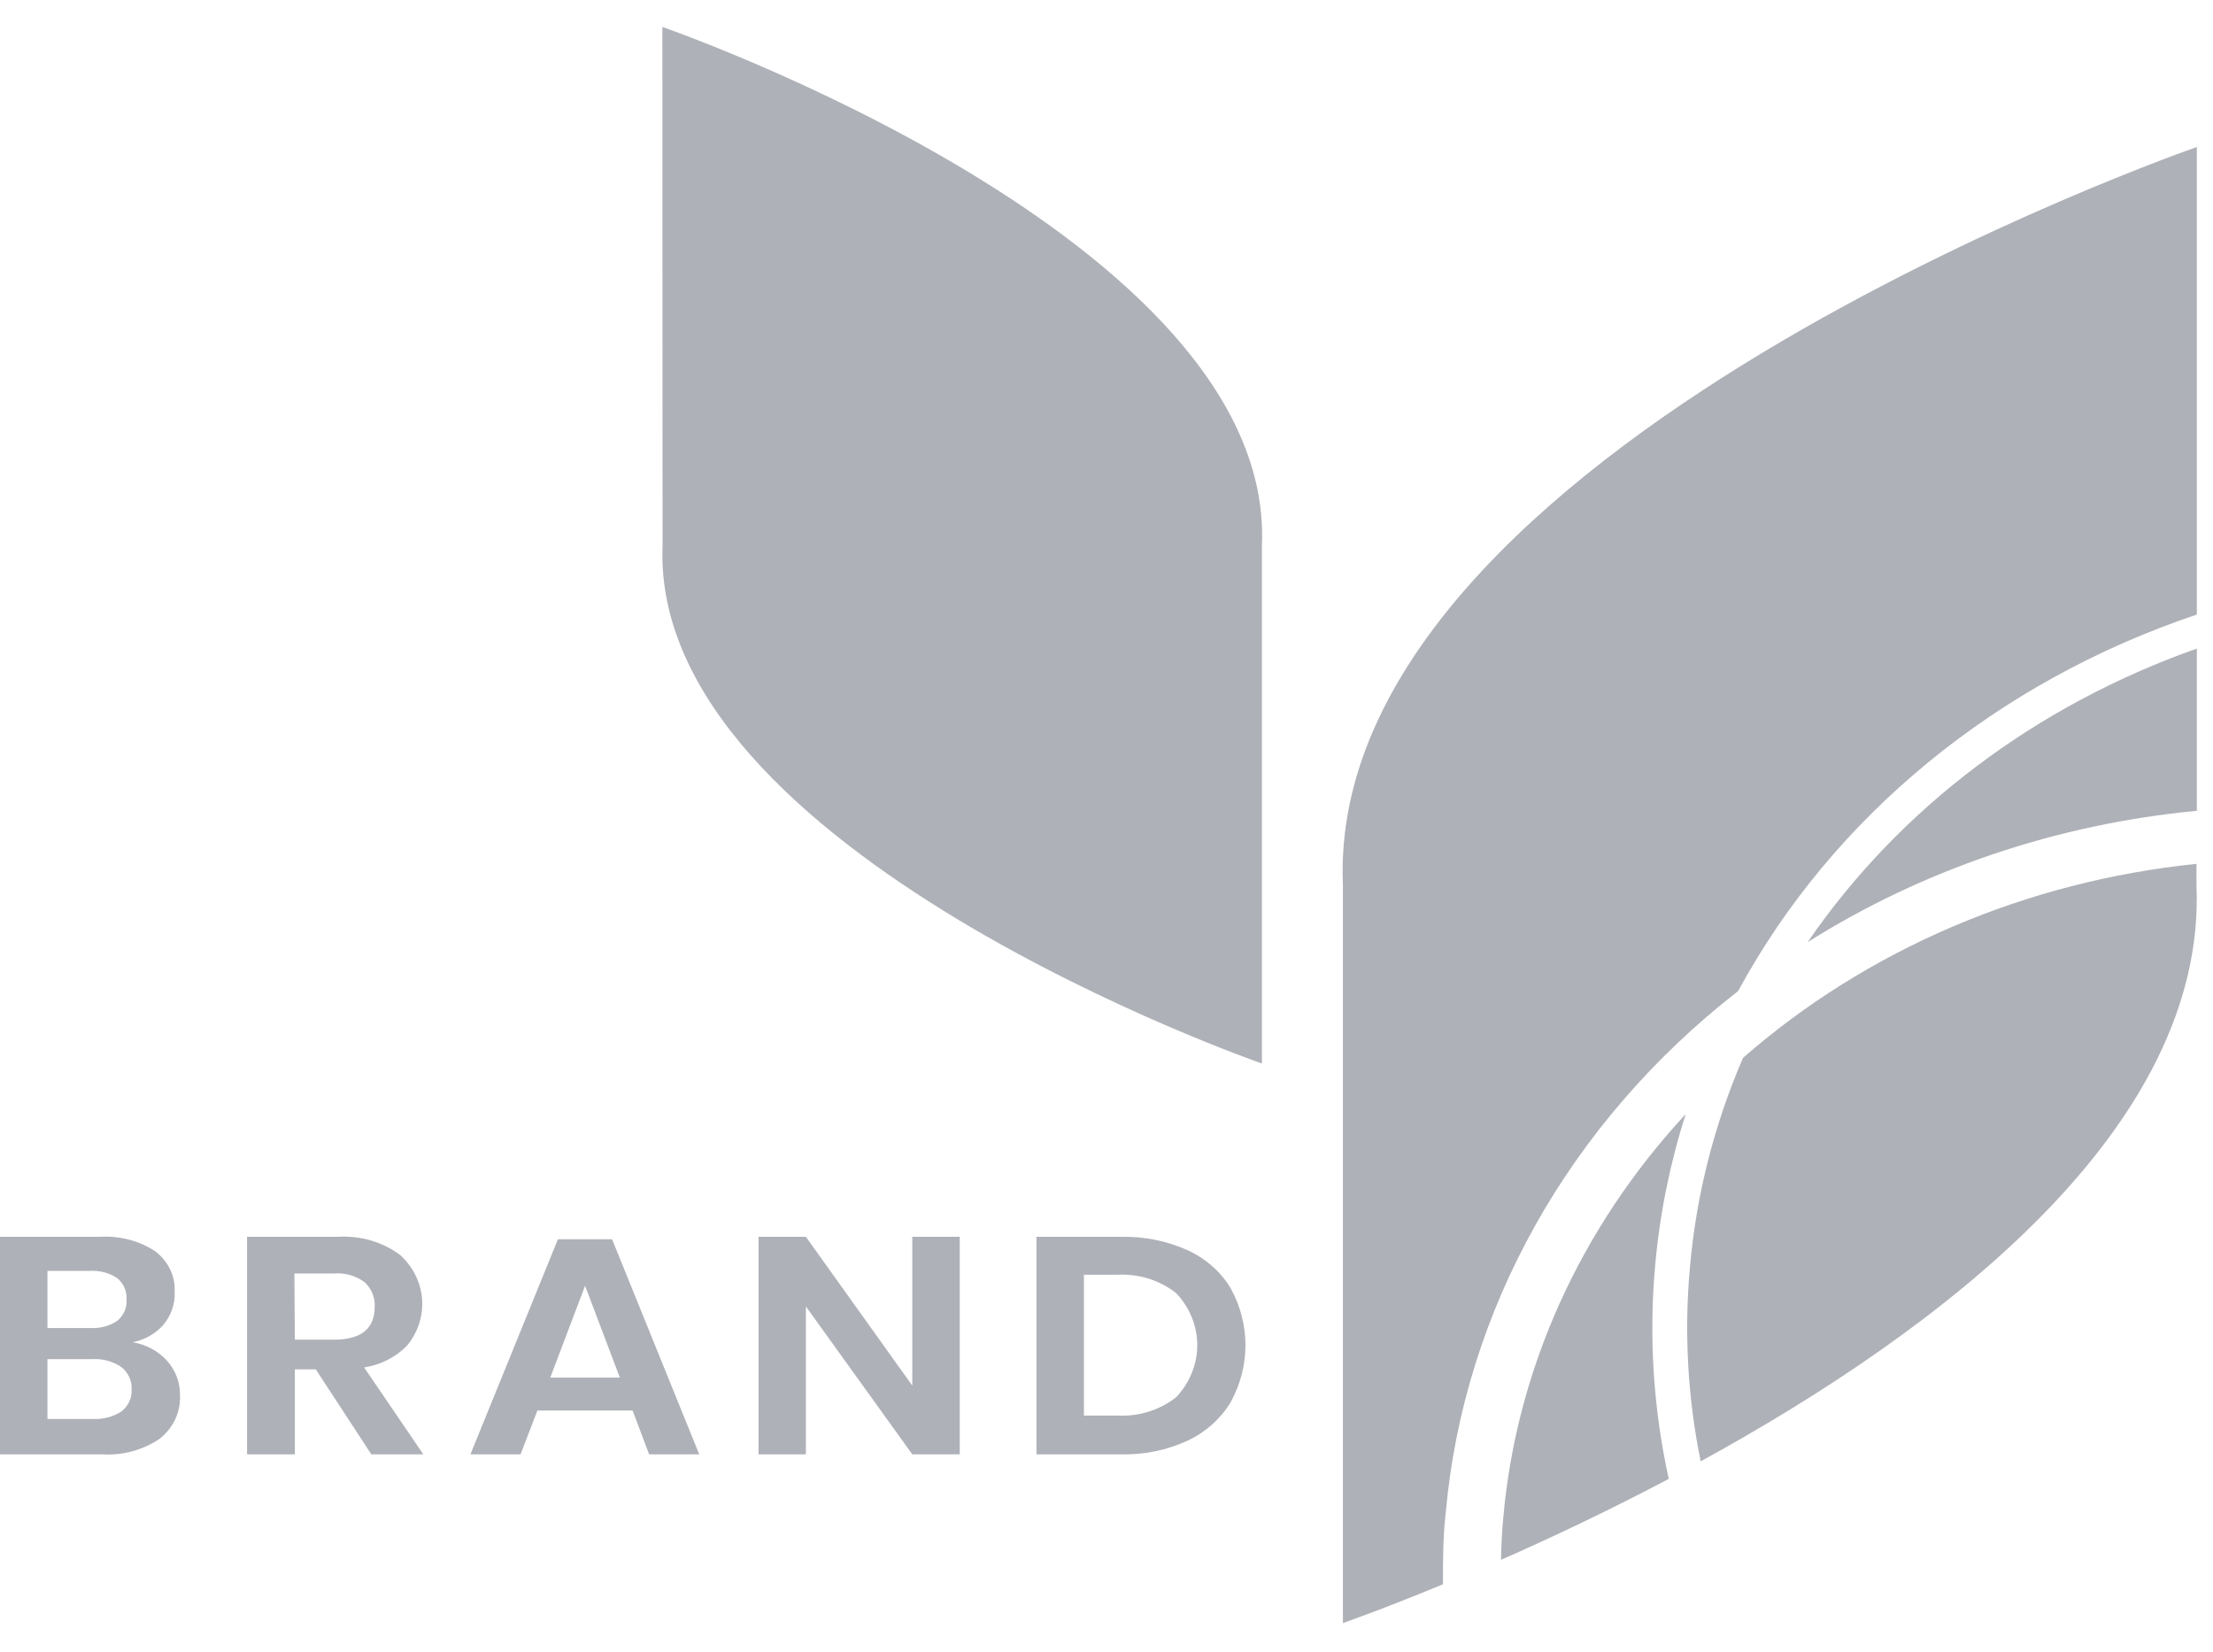
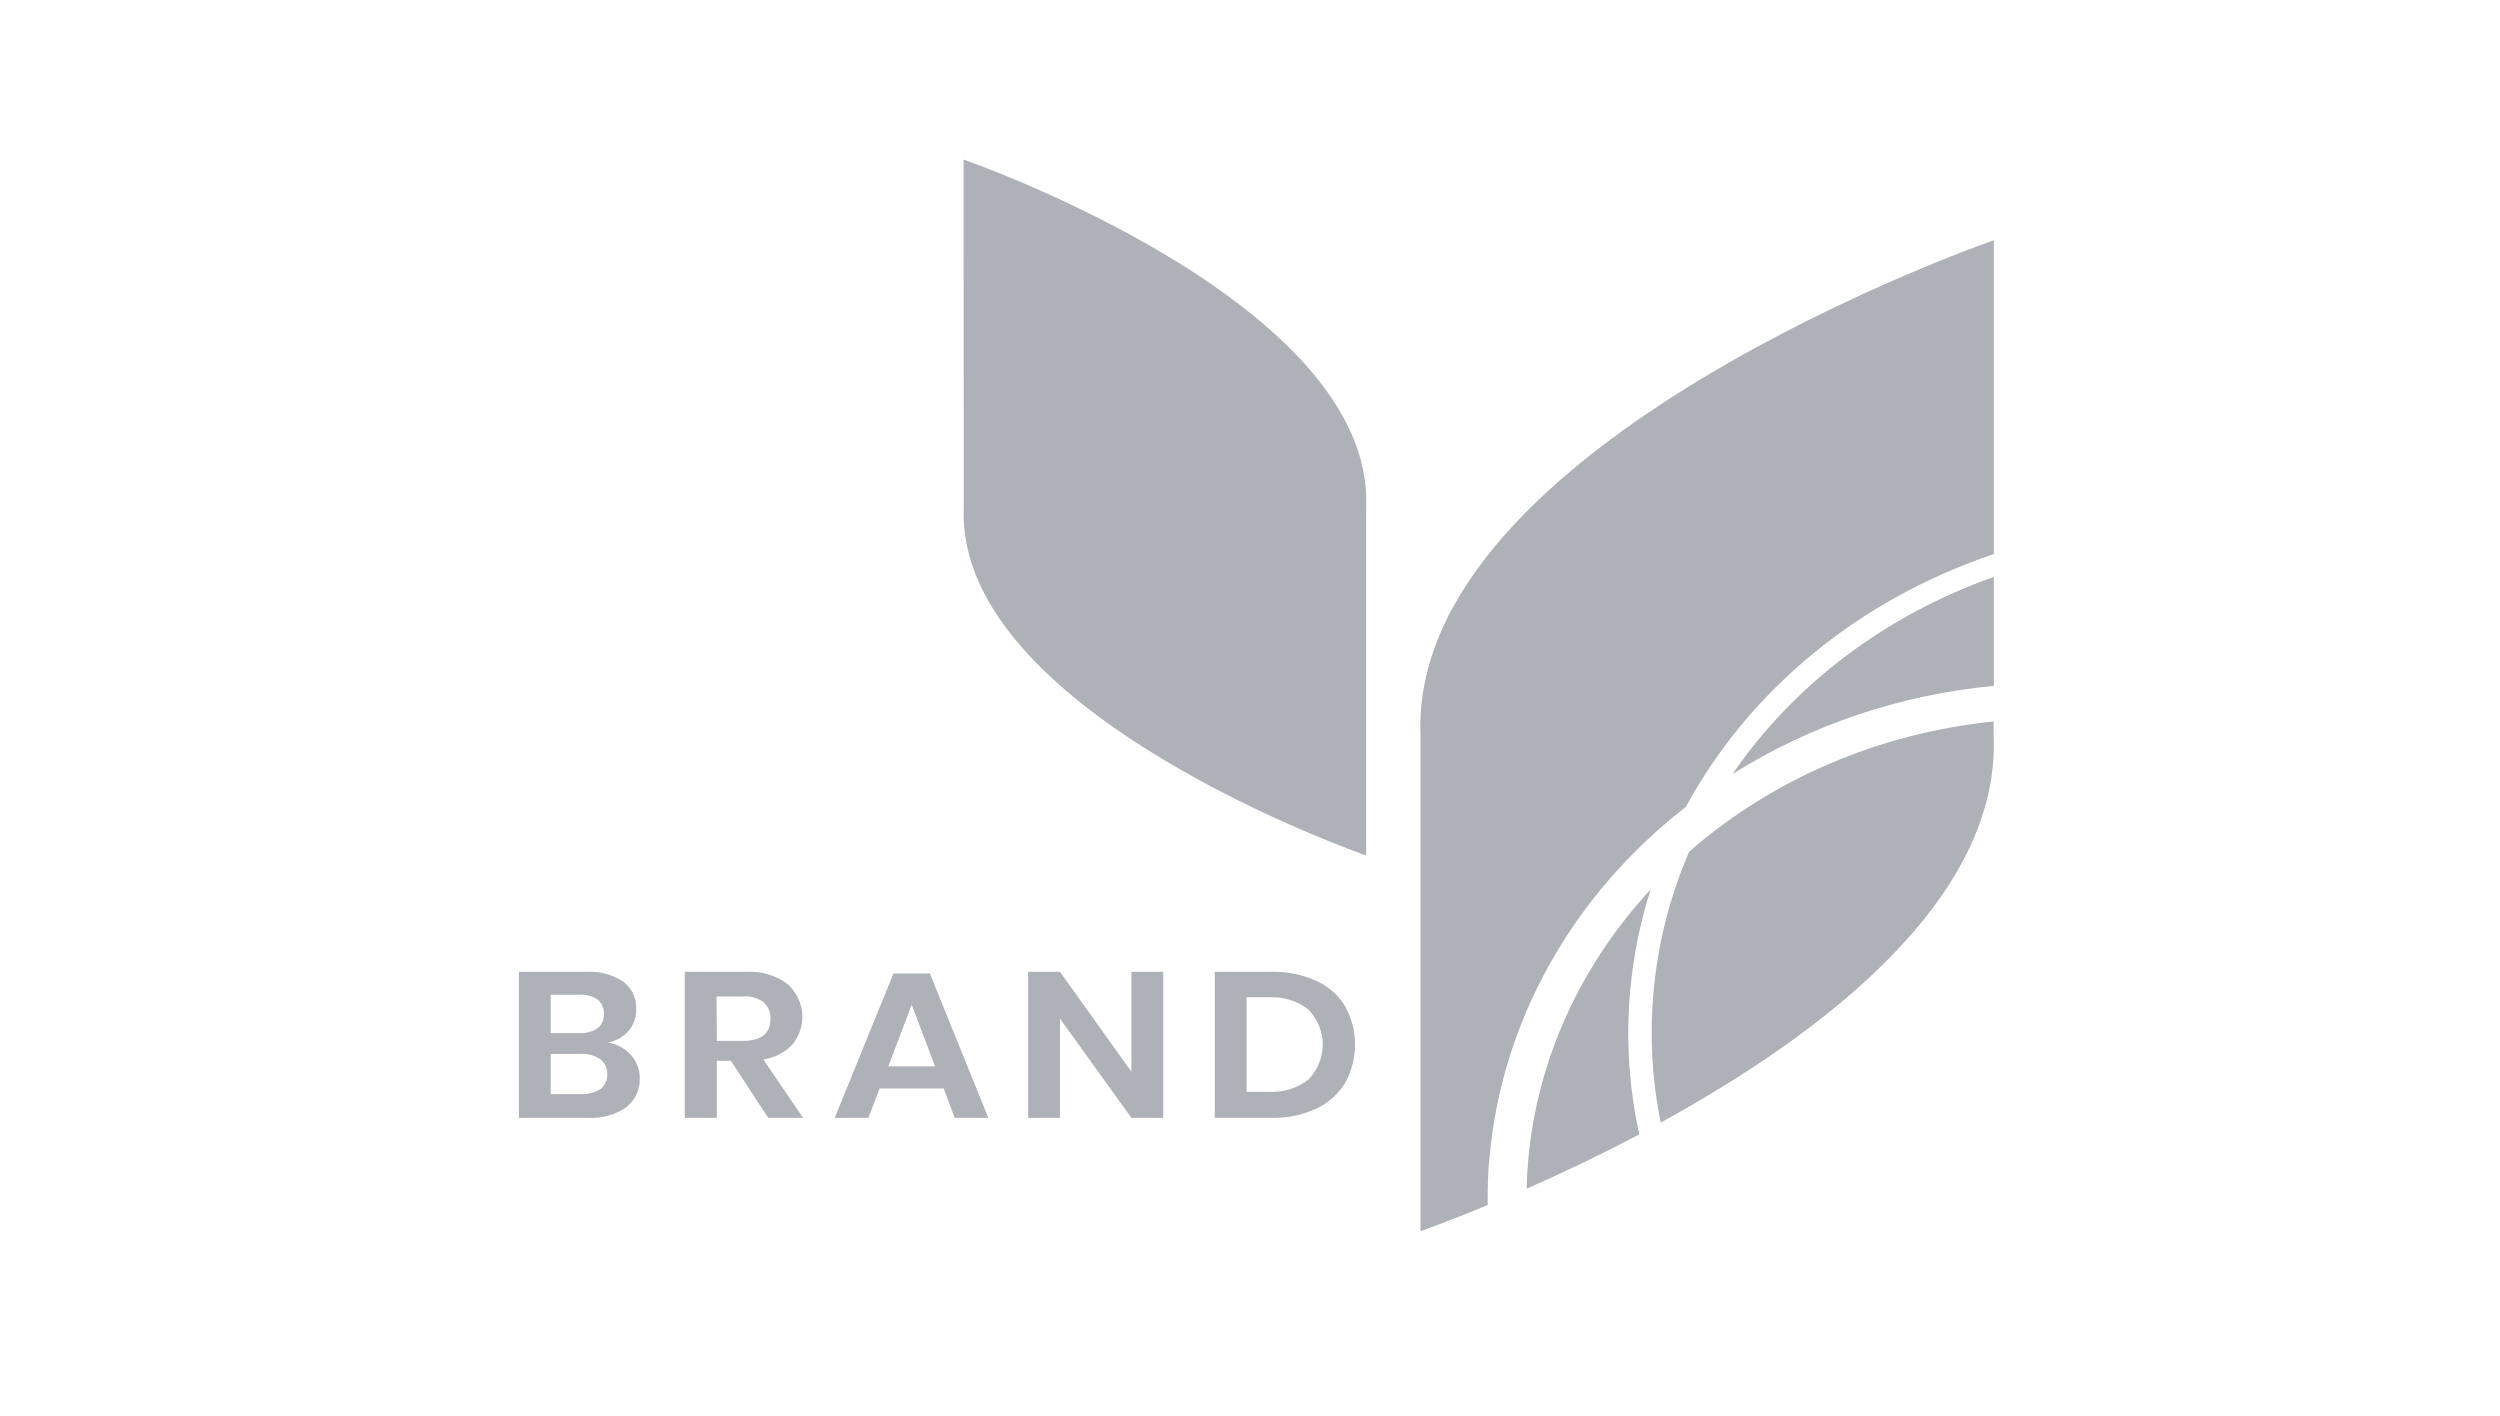
- <svg xmlns="http://www.w3.org/2000/svg" width="63" height="47" viewBox="0 0 63 47" fill="none">
-   <path d="M4.757 38.735C5.001 39.011 5.13 39.357 5.124 39.712C5.136 39.944 5.091 40.175 4.993 40.388C4.895 40.602 4.745 40.793 4.555 40.946C4.082 41.273 3.496 41.434 2.904 41.397H0V35.205H2.844C3.406 35.171 3.963 35.317 4.42 35.617C4.604 35.758 4.749 35.935 4.845 36.136C4.941 36.337 4.984 36.556 4.972 36.775C4.988 37.117 4.871 37.453 4.641 37.722C4.421 37.968 4.116 38.139 3.776 38.206C4.161 38.27 4.509 38.458 4.757 38.735ZM1.351 37.801H2.567C2.843 37.819 3.117 37.746 3.34 37.595C3.431 37.519 3.502 37.425 3.547 37.32C3.593 37.215 3.611 37.102 3.601 36.99C3.609 36.878 3.591 36.766 3.546 36.661C3.502 36.556 3.432 36.462 3.343 36.385C3.114 36.229 2.831 36.155 2.547 36.176H1.351V37.801ZM3.459 40.175C3.556 40.097 3.633 40 3.683 39.891C3.733 39.782 3.754 39.664 3.746 39.546C3.753 39.426 3.731 39.307 3.68 39.197C3.629 39.087 3.551 38.989 3.452 38.911C3.214 38.749 2.922 38.67 2.626 38.687H1.351V40.39H2.643C2.933 40.405 3.221 40.329 3.459 40.175Z" fill="#AFB1B8" />
-   <path d="M10.571 41.397L8.989 38.977H8.394V41.397H7.033V35.205H9.61C10.259 35.164 10.901 35.352 11.403 35.732C11.764 36.068 11.981 36.511 12.016 36.98C12.051 37.45 11.902 37.916 11.595 38.294C11.277 38.627 10.843 38.849 10.366 38.923L12.051 41.397H10.571ZM8.394 38.133H9.507C10.28 38.133 10.667 37.821 10.667 37.196C10.675 37.068 10.653 36.94 10.604 36.821C10.556 36.701 10.48 36.592 10.383 36.5C10.138 36.314 9.824 36.224 9.507 36.249H8.381L8.394 38.133Z" fill="#AFB1B8" />
-   <path d="M18.01 40.151H15.298L14.819 41.397H13.392L15.883 35.275H17.425L19.906 41.397H18.479L18.01 40.151ZM17.647 39.213L16.656 36.6L15.665 39.213H17.647Z" fill="#AFB1B8" />
-   <path d="M27.322 41.397H25.971L22.942 37.187V41.397H21.594V35.205H22.942L25.971 39.44V35.205H27.322V41.397Z" fill="#AFB1B8" />
-   <path d="M35.033 39.915C34.753 40.382 34.328 40.763 33.81 41.007C33.222 41.279 32.569 41.413 31.911 41.397H29.506V35.205H31.911C32.568 35.19 33.22 35.321 33.81 35.587C34.328 35.825 34.754 36.202 35.033 36.666C35.311 37.17 35.456 37.726 35.456 38.291C35.456 38.855 35.311 39.411 35.033 39.915ZM33.487 39.767C33.872 39.355 34.084 38.831 34.084 38.289C34.084 37.747 33.872 37.223 33.487 36.812C33.02 36.439 32.413 36.25 31.795 36.285H30.857V40.293H31.795C32.413 40.328 33.02 40.139 33.487 39.767Z" fill="#AFB1B8" />
-   <path d="M18.856 0.767C18.856 0.767 36.294 6.795 35.925 15.518V30.272C35.925 30.272 18.499 24.241 18.862 15.518L18.856 0.767Z" fill="#AFB1B8" />
-   <path d="M51.46 26.818C54.754 24.743 58.563 23.457 62.54 23.079V18.461C57.958 20.078 54.071 23.01 51.46 26.818Z" fill="#AFB1B8" />
-   <path d="M49.482 28.209C52.177 23.239 56.85 19.404 62.54 17.493V4.185C62.54 4.185 37.705 12.772 38.23 25.194V46.2C38.23 46.2 39.337 45.816 41.078 45.096C41.078 44.425 41.078 43.747 41.157 43.066C41.671 37.3 44.665 31.955 49.482 28.209Z" fill="#AFB1B8" />
-   <path d="M47.12 36.013C47.25 34.556 47.541 33.115 47.989 31.712C44.99 34.947 43.173 38.961 42.796 43.191C42.759 43.59 42.739 43.989 42.73 44.4C44.14 43.78 45.782 43.006 47.506 42.096C47.066 40.095 46.936 38.047 47.12 36.013Z" fill="#AFB1B8" />
-   <path d="M48.108 36.089C47.942 37.929 48.045 39.781 48.415 41.596C55.2 37.879 62.824 32.135 62.53 25.194V24.589C57.682 25.085 53.147 27.026 49.62 30.112C48.795 32.024 48.285 34.039 48.108 36.089Z" fill="#AFB1B8" />
+ <svg xmlns="http://www.w3.org/2000/svg" width="106" height="60" viewBox="0 0 106 60" fill="none">
+   <path d="M26.757 44.735C27.001 45.011 27.13 45.357 27.124 45.712C27.136 45.944 27.091 46.175 26.993 46.388C26.895 46.602 26.745 46.793 26.555 46.946C26.082 47.273 25.496 47.434 24.904 47.397H22V41.205H24.844C25.406 41.171 25.963 41.317 26.42 41.617C26.604 41.758 26.749 41.935 26.845 42.136C26.941 42.337 26.984 42.556 26.972 42.775C26.988 43.117 26.871 43.453 26.641 43.722C26.421 43.968 26.116 44.139 25.776 44.206C26.161 44.27 26.509 44.458 26.757 44.735ZM23.351 43.801H24.567C24.843 43.819 25.117 43.746 25.34 43.595C25.431 43.519 25.502 43.425 25.547 43.32C25.593 43.215 25.611 43.102 25.601 42.99C25.609 42.878 25.591 42.766 25.546 42.661C25.502 42.556 25.432 42.462 25.343 42.385C25.114 42.229 24.831 42.155 24.547 42.176H23.351V43.801ZM25.459 46.175C25.556 46.097 25.633 46 25.683 45.891C25.733 45.782 25.754 45.664 25.746 45.546C25.753 45.426 25.731 45.307 25.68 45.197C25.629 45.087 25.551 44.989 25.452 44.911C25.214 44.749 24.922 44.67 24.626 44.687H23.351V46.39H24.643C24.933 46.405 25.221 46.329 25.459 46.175Z" fill="#AFB1B8" />
+   <path d="M32.571 47.397L30.989 44.977H30.394V47.397H29.033V41.205H31.61C32.259 41.164 32.901 41.352 33.403 41.732C33.764 42.068 33.981 42.511 34.016 42.98C34.051 43.45 33.902 43.916 33.595 44.294C33.277 44.627 32.843 44.849 32.366 44.923L34.051 47.397H32.571ZM30.394 44.133H31.507C32.28 44.133 32.667 43.821 32.667 43.196C32.675 43.068 32.653 42.94 32.605 42.821C32.556 42.701 32.48 42.592 32.383 42.5C32.138 42.314 31.824 42.224 31.507 42.249H30.381L30.394 44.133Z" fill="#AFB1B8" />
+   <path d="M40.01 46.151H37.298L36.819 47.397H35.392L37.883 41.275H39.425L41.906 47.397H40.479L40.01 46.151ZM39.647 45.213L38.656 42.6L37.665 45.213H39.647Z" fill="#AFB1B8" />
+   <path d="M49.322 47.397H47.971L44.942 43.187V47.397H43.594V41.205H44.942L47.971 45.44V41.205H49.322V47.397Z" fill="#AFB1B8" />
+   <path d="M57.033 45.915C56.753 46.382 56.328 46.763 55.81 47.007C55.222 47.279 54.569 47.413 53.911 47.397H51.506V41.205H53.911C54.568 41.19 55.22 41.321 55.81 41.587C56.328 41.825 56.754 42.202 57.033 42.666C57.311 43.17 57.456 43.726 57.456 44.291C57.456 44.855 57.311 45.411 57.033 45.915ZM55.487 45.767C55.872 45.355 56.084 44.831 56.084 44.289C56.084 43.747 55.872 43.223 55.487 42.812C55.02 42.439 54.413 42.25 53.795 42.285H52.857V46.293H53.795C54.413 46.328 55.02 46.139 55.487 45.767Z" fill="#AFB1B8" />
+   <path d="M40.856 6.767C40.856 6.767 58.294 12.795 57.925 21.518V36.272C57.925 36.272 40.499 30.241 40.862 21.518L40.856 6.767Z" fill="#AFB1B8" />
+   <path d="M73.46 32.818C76.754 30.743 80.563 29.457 84.54 29.079V24.461C79.958 26.078 76.071 29.01 73.46 32.818Z" fill="#AFB1B8" />
+   <path d="M71.482 34.209C74.177 29.239 78.85 25.404 84.54 23.493V10.185C84.54 10.185 59.705 18.772 60.23 31.194V52.2C60.23 52.2 61.337 51.816 63.078 51.096C63.078 50.425 63.078 49.747 63.157 49.066C63.671 43.3 66.665 37.955 71.482 34.209Z" fill="#AFB1B8" />
+   <path d="M69.12 42.013C69.25 40.556 69.541 39.115 69.989 37.712C66.99 40.947 65.173 44.961 64.796 49.191C64.759 49.59 64.739 49.989 64.73 50.4C66.14 49.78 67.782 49.006 69.506 48.096C69.066 46.095 68.936 44.047 69.12 42.013Z" fill="#AFB1B8" />
+   <path d="M70.108 42.089C69.942 43.929 70.045 45.781 70.415 47.596C77.2 43.879 84.824 38.135 84.53 31.194V30.589C79.682 31.085 75.147 33.026 71.62 36.112C70.795 38.024 70.285 40.039 70.108 42.089Z" fill="#AFB1B8" />
</svg>
